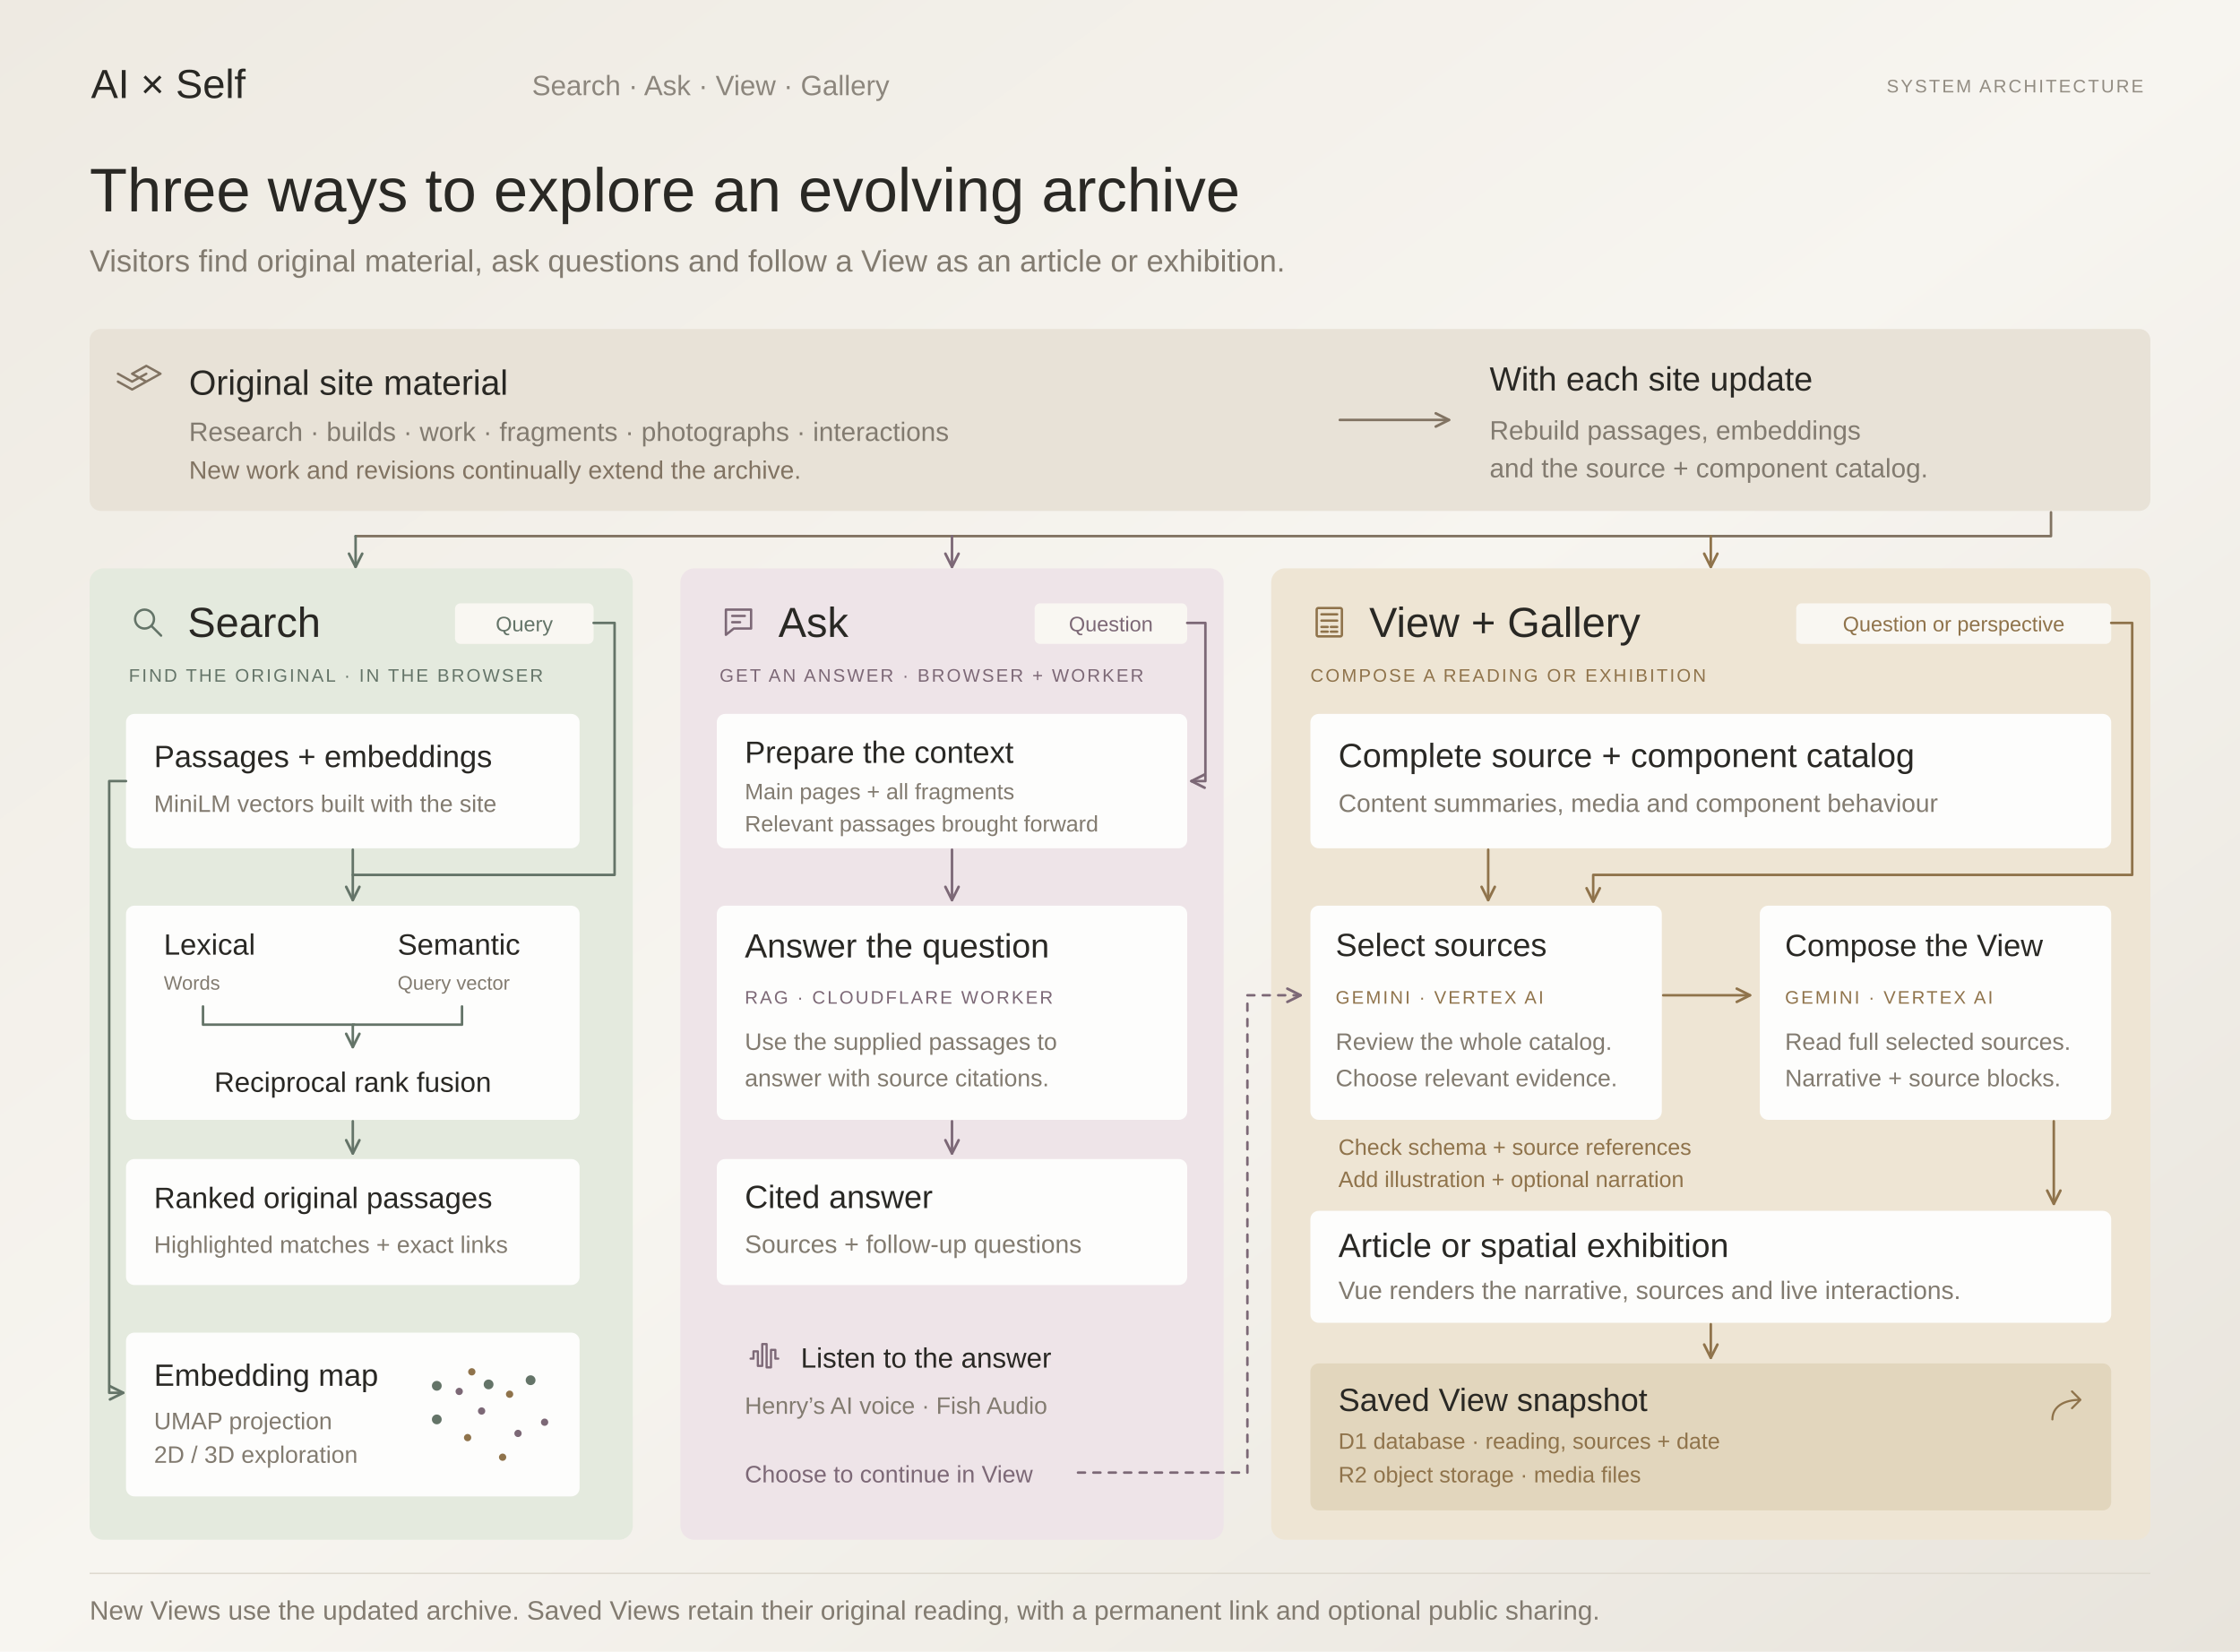
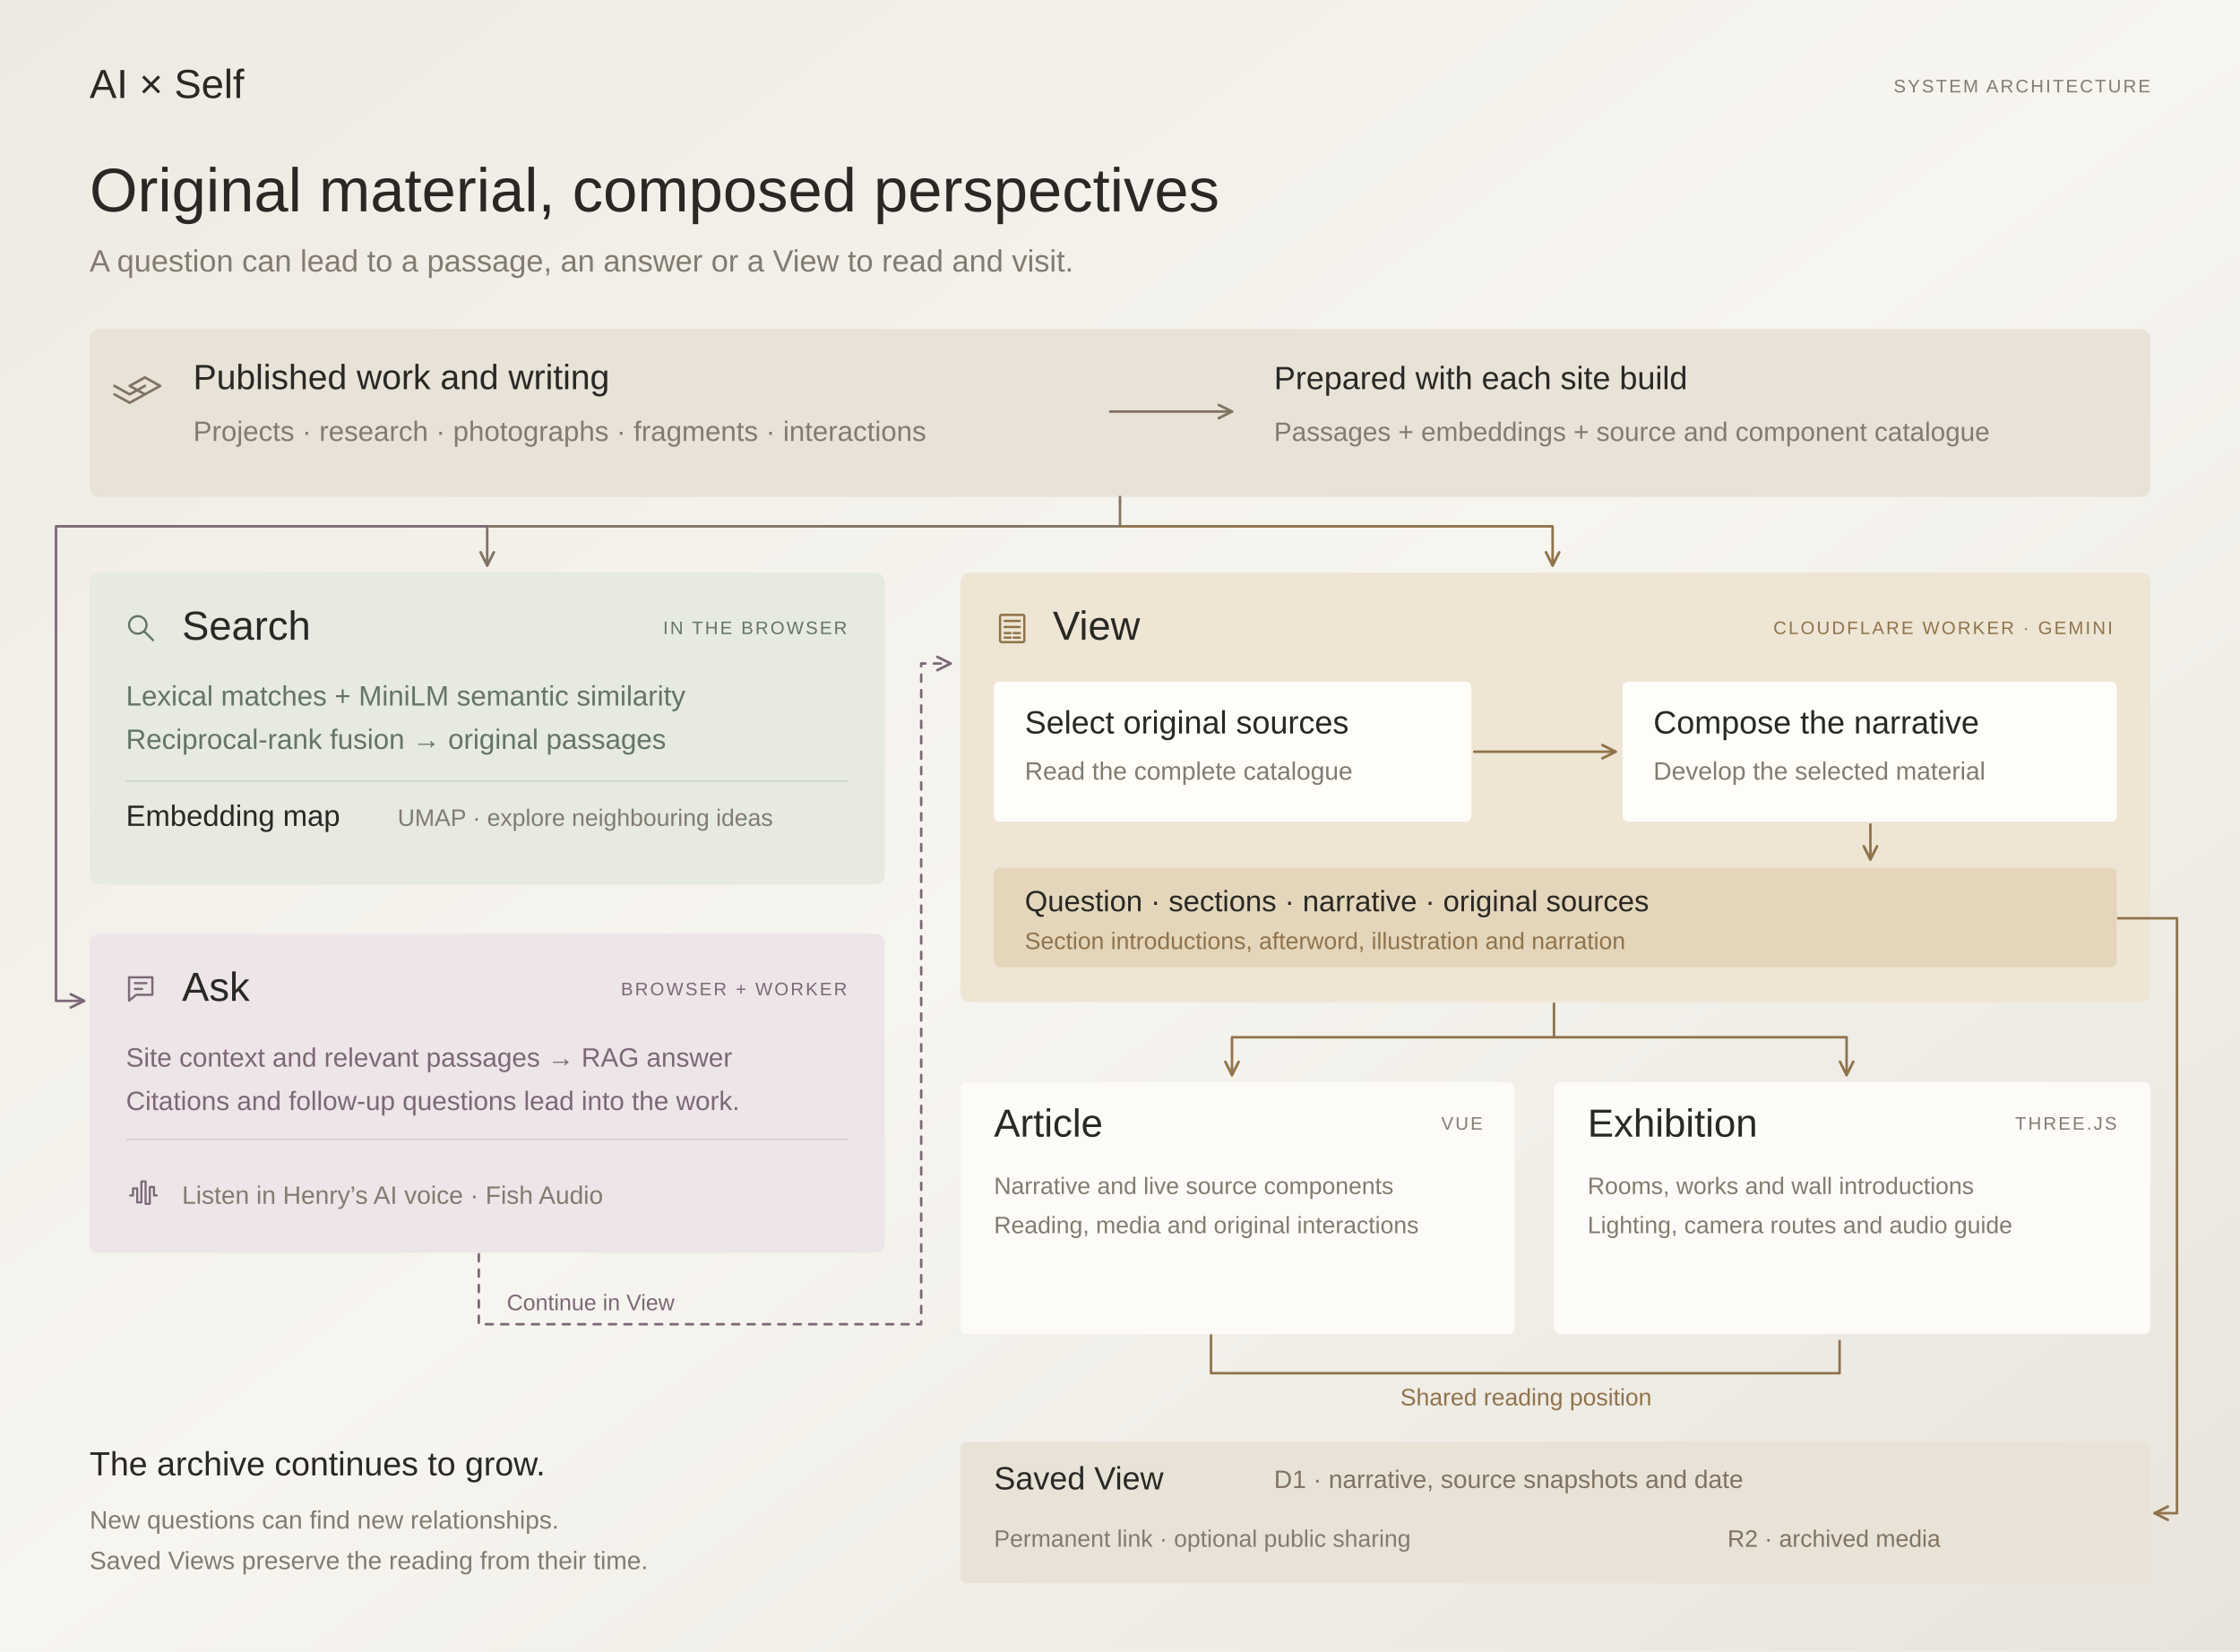
<svg xmlns="http://www.w3.org/2000/svg" width="1600" height="1180" viewBox="0 0 1600 1180" role="img" aria-labelledby="title desc">
  <defs>
    <linearGradient id="ground" x1="0" y1="0" x2="1" y2="1">
      <stop stop-color="#eeeae2" />
      <stop offset=".5" stop-color="#f7f5f0" />
      <stop offset="1" stop-color="#e8e4dc" />
    </linearGradient>
    <marker id="stone-arrow" viewBox="0 0 8 8" refX="7" refY="4" markerWidth="7" markerHeight="7" orient="auto-start-reverse">
      <path d="M1 1l6 3-6 3" fill="none" stroke="#817362" stroke-width="1.2" stroke-linecap="round" stroke-linejoin="round" />
    </marker>
    <marker id="gold-arrow" viewBox="0 0 8 8" refX="7" refY="4" markerWidth="7" markerHeight="7" orient="auto-start-reverse">
      <path d="M1 1l6 3-6 3" fill="none" stroke="#8f734b" stroke-width="1.2" stroke-linecap="round" stroke-linejoin="round" />
    </marker>
    <marker id="graphite-arrow" viewBox="0 0 8 8" refX="7" refY="4" markerWidth="7" markerHeight="7" orient="auto-start-reverse">
      <path d="M1 1l6 3-6 3" fill="none" stroke="#716e69" stroke-width="1.2" stroke-linecap="round" stroke-linejoin="round" />
    </marker>
    <marker id="sage-arrow" viewBox="0 0 8 8" refX="7" refY="4" markerWidth="7" markerHeight="7" orient="auto-start-reverse">
      <path d="M1 1l6 3-6 3" fill="none" stroke="#647468" stroke-width="1.2" stroke-linecap="round" stroke-linejoin="round" />
    </marker>
    <marker id="mauve-arrow" viewBox="0 0 8 8" refX="7" refY="4" markerWidth="7" markerHeight="7" orient="auto-start-reverse">
      <path d="M1 1l6 3-6 3" fill="none" stroke="#7c6876" stroke-width="1.2" stroke-linecap="round" stroke-linejoin="round" />
    </marker>
  </defs>
  <rect x="0" y="0" width="1600" height="1180" rx="0" fill="url(#ground)" stroke="none" />
-   <text x="65" y="70" font-family="Arial" font-size="29" fill="#292824">AI × Self</text>
-   <text x="380" y="68" font-family="Arial" font-size="20" fill="#8c867d">Search · Ask · View · Gallery</text>
-   <text x="1531" y="66" font-family="Arial" font-size="13" fill="#928c82" letter-spacing="1.4" text-anchor="end">SYSTEM ARCHITECTURE</text>
-   <text x="64" y="151" font-family="Arial" font-size="44" fill="#292824" font-weight="500">Three ways to explore an evolving archive</text>
-   <text x="64" y="194" font-family="Arial" font-size="22" fill="#827b70">Visitors find original material, ask questions and follow a View as an article or exhibition.</text>
-   <rect x="64" y="235" width="1472" height="130" rx="8" fill="#e8e2d7" stroke="none" />
-   <g transform="translate(91 258) scale(1.125)" stroke="#817362" stroke-width="1.5" stroke-linecap="round" stroke-linejoin="round" fill="none">
+   <text x="64" y="70" font-family="Arial" font-size="29" fill="#292824">AI × Self</text>
+   <text x="1536" y="66" font-family="Arial" font-size="13" fill="#827b70" letter-spacing="1.4" text-anchor="end">SYSTEM ARCHITECTURE</text>
+   <text x="64" y="151" font-family="Arial" font-size="44" fill="#292824">Original material, composed perspectives</text>
+   <text x="64" y="194" font-family="Arial" font-size="22" fill="#827b70">A question can lead to a passage, an answer or a View to read and visit.</text>
+   <rect x="64" y="235" width="1472" height="120" rx="7" fill="#e8e2d7" stroke="none" />
+   <g transform="translate(89 266) scale(1.208333)" stroke="#817362" stroke-width="1.5" stroke-linecap="round" stroke-linejoin="round" fill="none">
    <path d="m3 8 9-5 9 5-9 5Z m-9 0 9 5 9-5m-18 5 9 5 9-5" />
  </g>
-   <text x="135" y="282" font-family="Arial" font-size="25" fill="#292824">Original site material</text>
-   <text x="135" y="315" font-family="Arial" font-size="19" fill="#827b70">Research · builds · work · fragments · photographs · interactions</text>
-   <text x="135" y="342" font-family="Arial" font-size="18" fill="#817362">New work and revisions continually extend the archive.</text>
-   <path d="M957 300h78" fill="none" stroke="#817362" stroke-width="1.8" stroke-linecap="round" stroke-linejoin="round" marker-end="url(#stone-arrow)" />
-   <text x="1064" y="279" font-family="Arial" font-size="24" fill="#292824">With each site update</text>
-   <text x="1064" y="314" font-family="Arial" font-size="19" fill="#827b70">Rebuild passages, embeddings</text>
-   <text x="1064" y="341" font-family="Arial" font-size="19" fill="#827b70">and the source + component catalog.</text>
-   <path d="M1465 366v17H254" fill="none" stroke="#817362" stroke-width="1.8" stroke-linecap="round" stroke-linejoin="round" />
-   <path d="M254 383L254 405" fill="none" stroke="#647468" stroke-width="1.8" stroke-linecap="round" stroke-linejoin="round" marker-end="url(#sage-arrow)" />
-   <path d="M680 383L680 405" fill="none" stroke="#7c6876" stroke-width="1.8" stroke-linecap="round" stroke-linejoin="round" marker-end="url(#mauve-arrow)" />
-   <path d="M1222 383L1222 405" fill="none" stroke="#8f734b" stroke-width="1.8" stroke-linecap="round" stroke-linejoin="round" marker-end="url(#gold-arrow)" />
-   <rect x="64" y="406" width="388" height="694" rx="10" fill="#e4eade" stroke="none" />
-   <g transform="translate(92 431) scale(1.125)" stroke="#647468" stroke-width="1.5" stroke-linecap="round" stroke-linejoin="round" fill="none">
+   <text x="138" y="278" font-family="Arial" font-size="25" fill="#292824">Published work and writing</text>
+   <text x="138" y="315" font-family="Arial" font-size="20" fill="#827b70">Projects · research · photographs · fragments · interactions</text>
+   <path d="M793 294L880 294" fill="none" stroke="#817362" stroke-width="1.8" stroke-linecap="round" stroke-linejoin="round" marker-end="url(#stone-arrow)" />
+   <text x="910" y="278" font-family="Arial" font-size="23" fill="#292824">Prepared with each site build</text>
+   <text x="910" y="315" font-family="Arial" font-size="19" fill="#827b70">Passages + embeddings + source and component catalogue</text>
+   <path d="M800 355v21H348v28" fill="none" stroke="#817362" stroke-width="1.8" stroke-linecap="round" stroke-linejoin="round" marker-end="url(#stone-arrow)" />
+   <path d="M800 376h309v28" fill="none" stroke="#8f734b" stroke-width="1.8" stroke-linecap="round" stroke-linejoin="round" marker-end="url(#gold-arrow)" />
+   <path d="M348 376H40v339h20" fill="none" stroke="#7c6876" stroke-width="1.8" stroke-linecap="round" stroke-linejoin="round" marker-end="url(#mauve-arrow)" />
+   <rect x="64" y="409" width="568" height="223" rx="7" fill="#e6eae1" stroke="none" />
+   <g transform="translate(88 436) scale(1.041667)" stroke="#647468" stroke-width="1.5" stroke-linecap="round" stroke-linejoin="round" fill="none">
    <circle cx="10" cy="10" r="6" />
    <path d="m14.5 14.5 6 6" />
  </g>
-   <text x="134" y="455" font-family="Arial" font-size="30" fill="#292824">Search</text>
-   <text x="92" y="487" font-family="Arial" font-size="13" fill="#647468" letter-spacing="1.4">FIND THE ORIGINAL · IN THE BROWSER</text>
-   <rect x="486" y="406" width="388" height="694" rx="10" fill="#eee4e8" stroke="none" />
-   <g transform="translate(514 431) scale(1.125)" stroke="#7c6876" stroke-width="1.5" stroke-linecap="round" stroke-linejoin="round" fill="none">
+   <text x="130" y="457" font-family="Arial" font-size="29" fill="#292824">Search</text>
+   <text x="605" y="453" font-family="Arial" font-size="13" fill="#647468" letter-spacing="1.4" text-anchor="end">IN THE BROWSER</text>
+   <text x="90" y="504" font-family="Arial" font-size="20" fill="#647468">Lexical matches + MiniLM semantic similarity</text>
+   <text x="90" y="535" font-family="Arial" font-size="20" fill="#647468">Reciprocal-rank fusion → original passages</text>
+   <path d="M90 558h516" fill="none" stroke="#cdd3c6" />
+   <text x="90" y="590" font-family="Arial" font-size="21" fill="#292824">Embedding map</text>
+   <text x="284" y="590" font-family="Arial" font-size="17" fill="#827b70">UMAP · explore neighbouring ideas</text>
+   <rect x="64" y="667" width="568" height="228" rx="7" fill="#ede5e8" stroke="none" />
+   <g transform="translate(88 694) scale(1.041667)" stroke="#7c6876" stroke-width="1.5" stroke-linecap="round" stroke-linejoin="round" fill="none">
    <path d="M4 4h16v12H9l-5 4Z M8 8h8m-8 4h5" />
  </g>
-   <text x="556" y="455" font-family="Arial" font-size="30" fill="#292824">Ask</text>
-   <text x="514" y="487" font-family="Arial" font-size="13" fill="#7c6876" letter-spacing="1.4">GET AN ANSWER · BROWSER + WORKER</text>
-   <rect x="908" y="406" width="628" height="694" rx="10" fill="#eee5d4" stroke="none" />
-   <g transform="translate(936 431) scale(1.125)" stroke="#8f734b" stroke-width="1.5" stroke-linecap="round" stroke-linejoin="round" fill="none">
+   <text x="130" y="715" font-family="Arial" font-size="29" fill="#292824">Ask</text>
+   <text x="605" y="711" font-family="Arial" font-size="13" fill="#7c6876" letter-spacing="1.4" text-anchor="end">BROWSER + WORKER</text>
+   <text x="90" y="762" font-family="Arial" font-size="19" fill="#7c6876">Site context and relevant passages → RAG answer</text>
+   <text x="90" y="793" font-family="Arial" font-size="19" fill="#7c6876">Citations and follow-up questions lead into the work.</text>
+   <path d="M90 814h516" fill="none" stroke="#d8cdd3" />
+   <g transform="translate(90 840) scale(1)" stroke="#7c6876" stroke-width="1.5" stroke-linecap="round" stroke-linejoin="round" fill="none">
+     <path d="M3 14h2V9h3v10h3V4h3v16h3V8h3v6h2" />
+   </g>
+   <text x="130" y="860" font-family="Arial" font-size="18" fill="#827b70">Listen in Henry’s AI voice · Fish Audio</text>
+   <text x="362" y="936" font-family="Arial" font-size="16" fill="#7c6876">Continue in View</text>
+   <path d="M342 896v50H658V474h21" fill="none" stroke="#7c6876" stroke-width="1.8" stroke-linecap="round" stroke-linejoin="round" stroke-dasharray="5 6" marker-end="url(#mauve-arrow)" />
+   <rect x="686" y="409" width="850" height="307" rx="7" fill="#eee5d4" stroke="none" />
+   <g transform="translate(710 436) scale(1.083333)" stroke="#8f734b" stroke-width="1.5" stroke-linecap="round" stroke-linejoin="round" fill="none">
    <rect x="4" y="3" width="16" height="18" rx="1" />
    <path d="M7 7h10M7 11h10m-10 4h4m2 0h4m-10 3h4m2 0h4" />
  </g>
-   <text x="978" y="455" font-family="Arial" font-size="30" fill="#292824">View + Gallery</text>
-   <text x="936" y="487" font-family="Arial" font-size="13" fill="#8f734b" letter-spacing="1.4">COMPOSE A READING OR EXHIBITION</text>
-   <rect x="325" y="431" width="99" height="29" rx="4" fill="#f9f7f2" stroke="none" />
-   <text x="374.5" y="451" font-family="Arial" font-size="15" fill="#647468" text-anchor="middle">Query</text>
-   <rect x="739" y="431" width="109" height="29" rx="4" fill="#f9f7f2" stroke="none" />
-   <text x="793.5" y="451" font-family="Arial" font-size="15" fill="#7c6876" text-anchor="middle">Question</text>
-   <rect x="1283" y="431" width="225" height="29" rx="4" fill="#f9f7f2" stroke="none" />
-   <text x="1395.5" y="451" font-family="Arial" font-size="15" fill="#8f734b" text-anchor="middle">Question or perspective</text>
-   <path d="M424 445h15v180H252" fill="none" stroke="#647468" stroke-width="1.8" stroke-linecap="round" stroke-linejoin="round" />
-   <path d="M848 445h13v113h-10" fill="none" stroke="#7c6876" stroke-width="1.8" stroke-linecap="round" stroke-linejoin="round" marker-end="url(#mauve-arrow)" />
-   <path d="M1508 445h15v180h-385v19" fill="none" stroke="#8f734b" stroke-width="1.8" stroke-linecap="round" stroke-linejoin="round" marker-end="url(#gold-arrow)" />
-   <rect x="90" y="510" width="324" height="96" rx="6" fill="#fdfdfc" stroke="none" />
-   <text x="110" y="548" font-family="Arial" font-size="22" fill="#292824">Passages + embeddings</text>
-   <text x="110" y="580" font-family="Arial" font-size="17" fill="#827b70">MiniLM vectors built with the site</text>
-   <path d="M252 607L252 643" fill="none" stroke="#647468" stroke-width="1.8" stroke-linecap="round" stroke-linejoin="round" marker-end="url(#sage-arrow)" />
-   <rect x="90" y="647" width="324" height="153" rx="6" fill="#fdfdfc" stroke="none" />
-   <text x="117" y="682" font-family="Arial" font-size="21" fill="#292824">Lexical</text>
-   <text x="284" y="682" font-family="Arial" font-size="21" fill="#292824">Semantic</text>
-   <text x="117" y="707" font-family="Arial" font-size="14" fill="#827b70">Words</text>
-   <text x="284" y="707" font-family="Arial" font-size="14" fill="#827b70">Query vector</text>
-   <path d="M145 719v13h108" fill="none" stroke="#647468" stroke-width="1.8" stroke-linecap="round" stroke-linejoin="round" />
-   <path d="M330 719v13h-77" fill="none" stroke="#647468" stroke-width="1.8" stroke-linecap="round" stroke-linejoin="round" />
-   <path d="M252 732L252 748" fill="none" stroke="#647468" stroke-width="1.8" stroke-linecap="round" stroke-linejoin="round" marker-end="url(#sage-arrow)" />
-   <text x="252" y="780" font-family="Arial" font-size="20" fill="#292824" text-anchor="middle">Reciprocal rank fusion</text>
-   <path d="M252 801L252 824" fill="none" stroke="#647468" stroke-width="1.8" stroke-linecap="round" stroke-linejoin="round" marker-end="url(#sage-arrow)" />
-   <rect x="90" y="828" width="324" height="90" rx="6" fill="#fdfdfc" stroke="none" />
-   <text x="110" y="863" font-family="Arial" font-size="21" fill="#292824">Ranked original passages</text>
-   <text x="110" y="895" font-family="Arial" font-size="17" fill="#827b70">Highlighted matches + exact links</text>
-   <path d="M90 558H78v437h10" fill="none" stroke="#647468" stroke-width="1.8" stroke-linecap="round" stroke-linejoin="round" marker-end="url(#sage-arrow)" />
-   <rect x="90" y="952" width="324" height="117" rx="6" fill="#fdfdfc" stroke="none" />
-   <text x="110" y="990" font-family="Arial" font-size="22" fill="#292824">Embedding map</text>
-   <text x="110" y="1021" font-family="Arial" font-size="17" fill="#827b70">UMAP projection</text>
-   <text x="110" y="1045" font-family="Arial" font-size="17" fill="#827b70">2D / 3D exploration</text>
-   <circle cx="312" cy="990" r="3.5" fill="#647468" />
-   <circle cx="328" cy="994" r="2.6" fill="#7c6876" />
-   <circle cx="337" cy="980" r="2.6" fill="#8f734b" />
-   <circle cx="349" cy="989" r="3.5" fill="#647468" />
-   <circle cx="344" cy="1008" r="2.6" fill="#7c6876" />
-   <circle cx="364" cy="996" r="2.6" fill="#8f734b" />
-   <circle cx="379" cy="986" r="3.5" fill="#647468" />
-   <circle cx="370" cy="1024" r="2.6" fill="#7c6876" />
-   <circle cx="334" cy="1027" r="2.6" fill="#8f734b" />
-   <circle cx="312" cy="1014" r="3.5" fill="#647468" />
-   <circle cx="389" cy="1016" r="2.6" fill="#7c6876" />
-   <circle cx="359" cy="1041" r="2.6" fill="#8f734b" />
-   <rect x="512" y="510" width="336" height="96" rx="6" fill="#fdfdfc" stroke="none" />
-   <text x="532" y="545" font-family="Arial" font-size="22" fill="#292824">Prepare the context</text>
-   <text x="532" y="571" font-family="Arial" font-size="16" fill="#827b70">Main pages + all fragments</text>
-   <text x="532" y="594" font-family="Arial" font-size="16" fill="#827b70">Relevant passages brought forward</text>
-   <path d="M680 607L680 643" fill="none" stroke="#7c6876" stroke-width="1.8" stroke-linecap="round" stroke-linejoin="round" marker-end="url(#mauve-arrow)" />
-   <rect x="512" y="647" width="336" height="153" rx="6" fill="#fdfdfc" stroke="none" />
-   <text x="532" y="684" font-family="Arial" font-size="24" fill="#292824">Answer the question</text>
-   <text x="532" y="717" font-family="Arial" font-size="13" fill="#7c6876" letter-spacing="1.4">RAG · CLOUDFLARE WORKER</text>
-   <text x="532" y="750" font-family="Arial" font-size="17" fill="#827b70">Use the supplied passages to</text>
-   <text x="532" y="776" font-family="Arial" font-size="17" fill="#827b70">answer with source citations.</text>
-   <path d="M680 801L680 824" fill="none" stroke="#7c6876" stroke-width="1.8" stroke-linecap="round" stroke-linejoin="round" marker-end="url(#mauve-arrow)" />
-   <rect x="512" y="828" width="336" height="90" rx="6" fill="#fdfdfc" stroke="none" />
-   <text x="532" y="863" font-family="Arial" font-size="23" fill="#292824">Cited answer</text>
-   <text x="532" y="895" font-family="Arial" font-size="18" fill="#827b70">Sources + follow-up questions</text>
-   <g transform="translate(533 956) scale(1.041667)" stroke="#7c6876" stroke-width="1.5" stroke-linecap="round" stroke-linejoin="round" fill="none">
-     <path d="M3 14h2V9h3v10h3V4h3v16h3V8h3v6h2" />
-   </g>
-   <text x="572" y="977" font-family="Arial" font-size="20" fill="#292824">Listen to the answer</text>
-   <text x="532" y="1010" font-family="Arial" font-size="17" fill="#827b70">Henry’s AI voice · Fish Audio</text>
-   <text x="532" y="1059" font-family="Arial" font-size="17" fill="#7c6876">Choose to continue in View</text>
-   <path d="M770 1052H891V711H929" fill="none" stroke="#7c6876" stroke-width="1.8" stroke-linecap="round" stroke-linejoin="round" stroke-dasharray="5 6" marker-end="url(#mauve-arrow)" />
-   <rect x="936" y="510" width="572" height="96" rx="6" fill="#fdfdfc" stroke="none" />
-   <text x="956" y="548" font-family="Arial" font-size="24" fill="#292824">Complete source + component catalog</text>
-   <text x="956" y="580" font-family="Arial" font-size="18" fill="#827b70">Content summaries, media and component behaviour</text>
-   <path d="M1063 607L1063 643" fill="none" stroke="#8f734b" stroke-width="1.8" stroke-linecap="round" stroke-linejoin="round" marker-end="url(#gold-arrow)" />
-   <rect x="936" y="647" width="251" height="153" rx="6" fill="#fdfdfc" stroke="none" />
-   <text x="954" y="683" font-family="Arial" font-size="23" fill="#292824">Select sources</text>
-   <text x="954" y="717" font-family="Arial" font-size="13" fill="#8f734b" letter-spacing="1.4">GEMINI · VERTEX AI</text>
-   <text x="954" y="750" font-family="Arial" font-size="17" fill="#827b70">Review the whole catalog.</text>
-   <text x="954" y="776" font-family="Arial" font-size="17" fill="#827b70">Choose relevant evidence.</text>
-   <rect x="1257" y="647" width="251" height="153" rx="6" fill="#fdfdfc" stroke="none" />
-   <text x="1275" y="683" font-family="Arial" font-size="22" fill="#292824">Compose the View</text>
-   <text x="1275" y="717" font-family="Arial" font-size="13" fill="#8f734b" letter-spacing="1.4">GEMINI · VERTEX AI</text>
-   <text x="1275" y="750" font-family="Arial" font-size="17" fill="#827b70">Read full selected sources.</text>
-   <text x="1275" y="776" font-family="Arial" font-size="17" fill="#827b70">Narrative + source blocks.</text>
-   <path d="M1188 711L1250 711" fill="none" stroke="#8f734b" stroke-width="1.8" stroke-linecap="round" stroke-linejoin="round" marker-end="url(#gold-arrow)" />
-   <path d="M1467 801L1467 860" fill="none" stroke="#8f734b" stroke-width="1.8" stroke-linecap="round" stroke-linejoin="round" marker-end="url(#gold-arrow)" />
-   <text x="956" y="825" font-family="Arial" font-size="16" fill="#8f734b">Check schema + source references</text>
-   <text x="956" y="848" font-family="Arial" font-size="16" fill="#8f734b">Add illustration + optional narration</text>
-   <rect x="936" y="865" width="572" height="80" rx="6" fill="#fdfdfc" stroke="none" />
-   <text x="956" y="898" font-family="Arial" font-size="24" fill="#292824">Article or spatial exhibition</text>
-   <text x="956" y="928" font-family="Arial" font-size="18" fill="#827b70">Vue renders the narrative, sources and live interactions.</text>
-   <path d="M1222 946L1222 970" fill="none" stroke="#8f734b" stroke-width="1.8" stroke-linecap="round" stroke-linejoin="round" marker-end="url(#gold-arrow)" />
-   <rect x="936" y="974" width="572" height="105" rx="6" fill="#e2d6bd" stroke="none" />
-   <g transform="translate(1464 992) scale(1)" stroke="#8f734b" stroke-width="1.5" stroke-linecap="round" stroke-linejoin="round" fill="none">
-     <path d="M2 22C2 13 10 8 22 8m-6-6 6 6-6 6" />
-   </g>
-   <text x="956" y="1008" font-family="Arial" font-size="23" fill="#292824">Saved View snapshot</text>
-   <text x="956" y="1035" font-family="Arial" font-size="16" fill="#8f734b">D1 database · reading, sources + date</text>
-   <text x="956" y="1059" font-family="Arial" font-size="16" fill="#8f734b">R2 object storage · media files</text>
-   <path d="M64 1124h1472" fill="none" stroke="#ded9cf" />
-   <text x="64" y="1157" font-family="Arial" font-size="19" fill="#827b70">New Views use the updated archive. Saved Views retain their original reading, with a permanent link and optional public sharing.</text>
+   <text x="752" y="457" font-family="Arial" font-size="29" fill="#292824">View</text>
+   <text x="1509" y="453" font-family="Arial" font-size="13" fill="#8f734b" letter-spacing="1.4" text-anchor="end">CLOUDFLARE WORKER · GEMINI</text>
+   <rect x="710" y="487" width="341" height="100" rx="4" fill="#fffdf8" stroke="none" />
+   <text x="732" y="524" font-family="Arial" font-size="23" fill="#292824">Select original sources</text>
+   <text x="732" y="557" font-family="Arial" font-size="18" fill="#827b70">Read the complete catalogue</text>
+   <path d="M1053 537L1154 537" fill="none" stroke="#8f734b" stroke-width="1.8" stroke-linecap="round" stroke-linejoin="round" marker-end="url(#gold-arrow)" />
+   <rect x="1159" y="487" width="353" height="100" rx="4" fill="#fffdf8" stroke="none" />
+   <text x="1181" y="524" font-family="Arial" font-size="23" fill="#292824">Compose the narrative</text>
+   <text x="1181" y="557" font-family="Arial" font-size="18" fill="#827b70">Develop the selected material</text>
+   <path d="M1336 589L1336 614" fill="none" stroke="#8f734b" stroke-width="1.8" stroke-linecap="round" stroke-linejoin="round" marker-end="url(#gold-arrow)" />
+   <rect x="710" y="620" width="802" height="71" rx="4" fill="#e3d6bb" stroke="none" />
+   <text x="732" y="651" font-family="Arial" font-size="21" fill="#292824">Question · sections · narrative · original sources</text>
+   <text x="732" y="678" font-family="Arial" font-size="17" fill="#8f734b">Section introductions, afterword, illustration and narration</text>
+   <path d="M1110 717v24H880v27" fill="none" stroke="#8f734b" stroke-width="1.8" stroke-linecap="round" stroke-linejoin="round" marker-end="url(#gold-arrow)" />
+   <path d="M1110 741h209v27" fill="none" stroke="#8f734b" stroke-width="1.8" stroke-linecap="round" stroke-linejoin="round" marker-end="url(#gold-arrow)" />
+   <rect x="686" y="773" width="396" height="180" rx="5" fill="#fcfbf7" stroke="none" />
+   <text x="710" y="812" font-family="Arial" font-size="28" fill="#292824">Article</text>
+   <text x="1059" y="807" font-family="Arial" font-size="13" fill="#827b70" letter-spacing="1.4" text-anchor="end">VUE</text>
+   <text x="710" y="853" font-family="Arial" font-size="17" fill="#827b70">Narrative and live source components</text>
+   <text x="710" y="881" font-family="Arial" font-size="17" fill="#827b70">Reading, media and original interactions</text>
+   <rect x="1110" y="773" width="426" height="180" rx="5" fill="#fcfbf7" stroke="none" />
+   <text x="1134" y="812" font-family="Arial" font-size="28" fill="#292824">Exhibition</text>
+   <text x="1512" y="807" font-family="Arial" font-size="13" fill="#827b70" letter-spacing="1.4" text-anchor="end">THREE.JS</text>
+   <text x="1134" y="853" font-family="Arial" font-size="17" fill="#827b70">Rooms, works and wall introductions</text>
+   <text x="1134" y="881" font-family="Arial" font-size="17" fill="#827b70">Lighting, camera routes and audio guide</text>
+   <path d="M865 954v27h449v-23" fill="none" stroke="#8f734b" stroke-width="1.8" stroke-linecap="round" stroke-linejoin="round" />
+   <text x="1090" y="1004" font-family="Arial" font-size="17" fill="#8f734b" text-anchor="middle">Shared reading position</text>
+   <path d="M1513 656h42v425h-16" fill="none" stroke="#8f734b" stroke-width="1.8" stroke-linecap="round" stroke-linejoin="round" marker-end="url(#gold-arrow)" />
+   <rect x="686" y="1030" width="850" height="101" rx="5" fill="#e8e2d7" stroke="none" />
+   <text x="710" y="1064" font-family="Arial" font-size="23" fill="#292824">Saved View</text>
+   <text x="910" y="1063" font-family="Arial" font-size="18" fill="#817362">D1 · narrative, source snapshots and date</text>
+   <text x="710" y="1105" font-family="Arial" font-size="17" fill="#827b70">Permanent link · optional public sharing</text>
+   <text x="1310" y="1105" font-family="Arial" font-size="17" fill="#817362" text-anchor="middle">R2 · archived media</text>
+   <text x="64" y="1054" font-family="Arial" font-size="24" fill="#292824">The archive continues to grow.</text>
+   <text x="64" y="1092" font-family="Arial" font-size="18" fill="#827b70">New questions can find new relationships.</text>
+   <text x="64" y="1121" font-family="Arial" font-size="18" fill="#827b70">Saved Views preserve the reading from their time.</text>
</svg>
